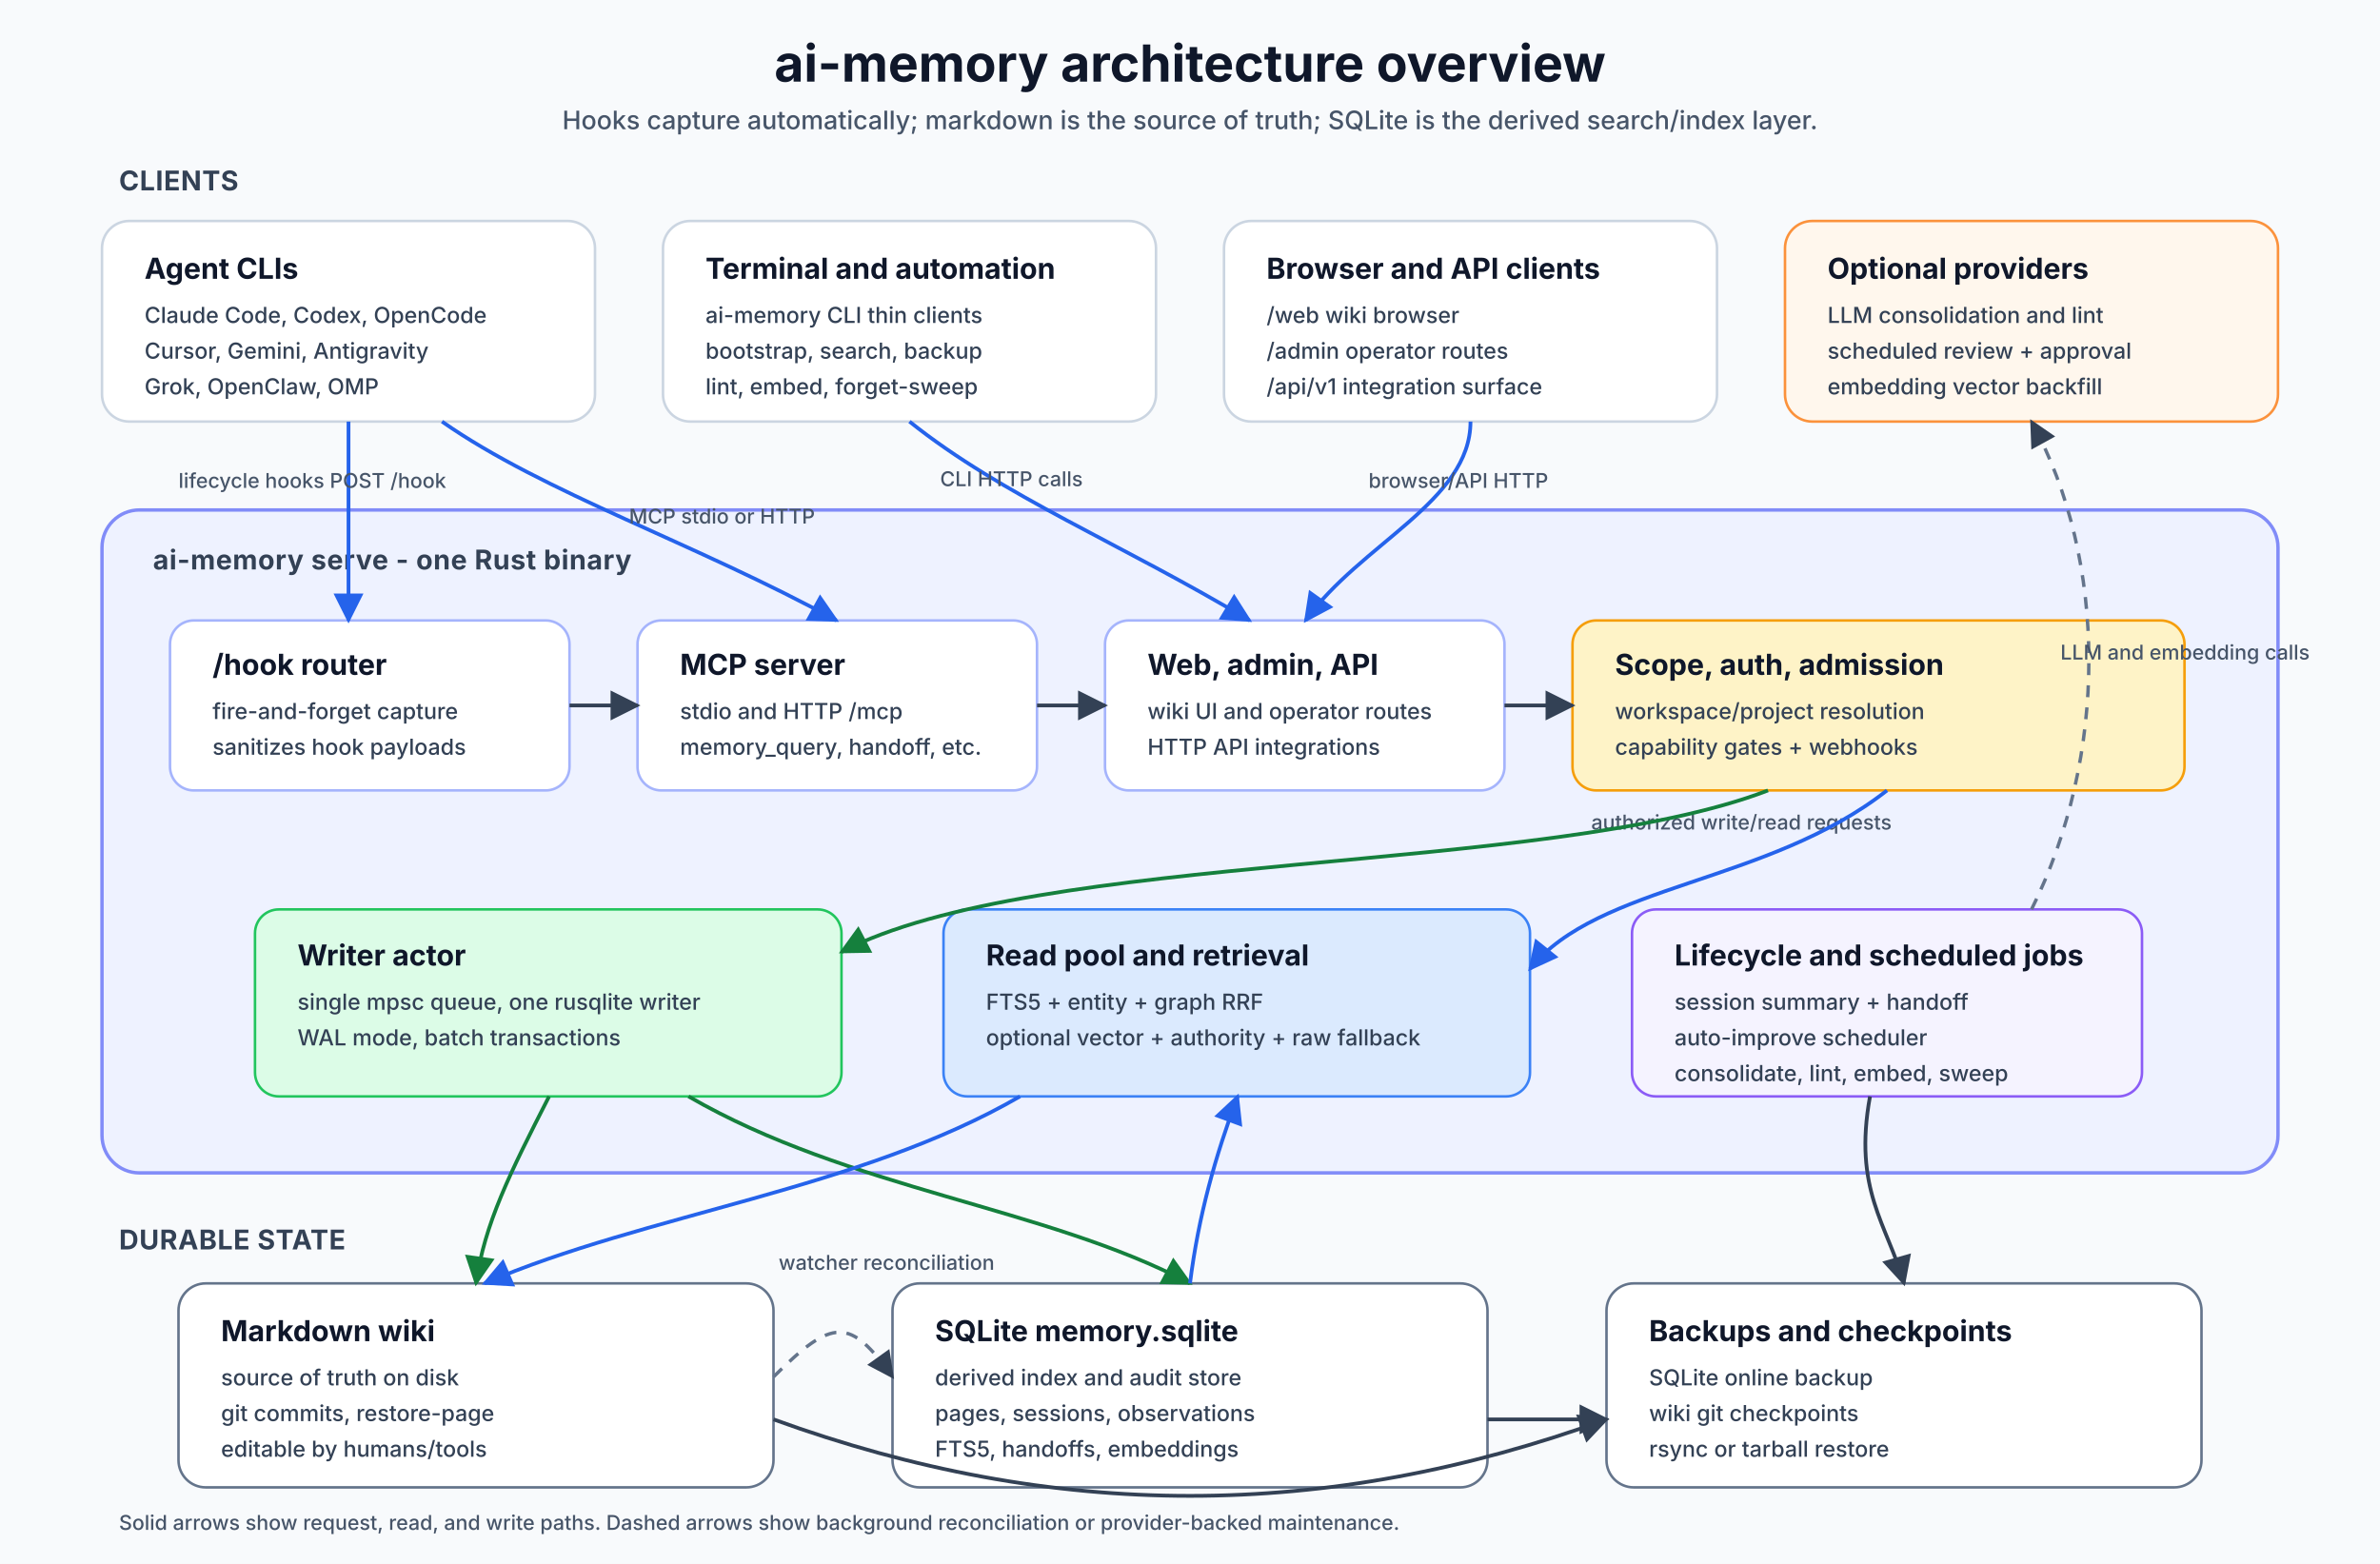
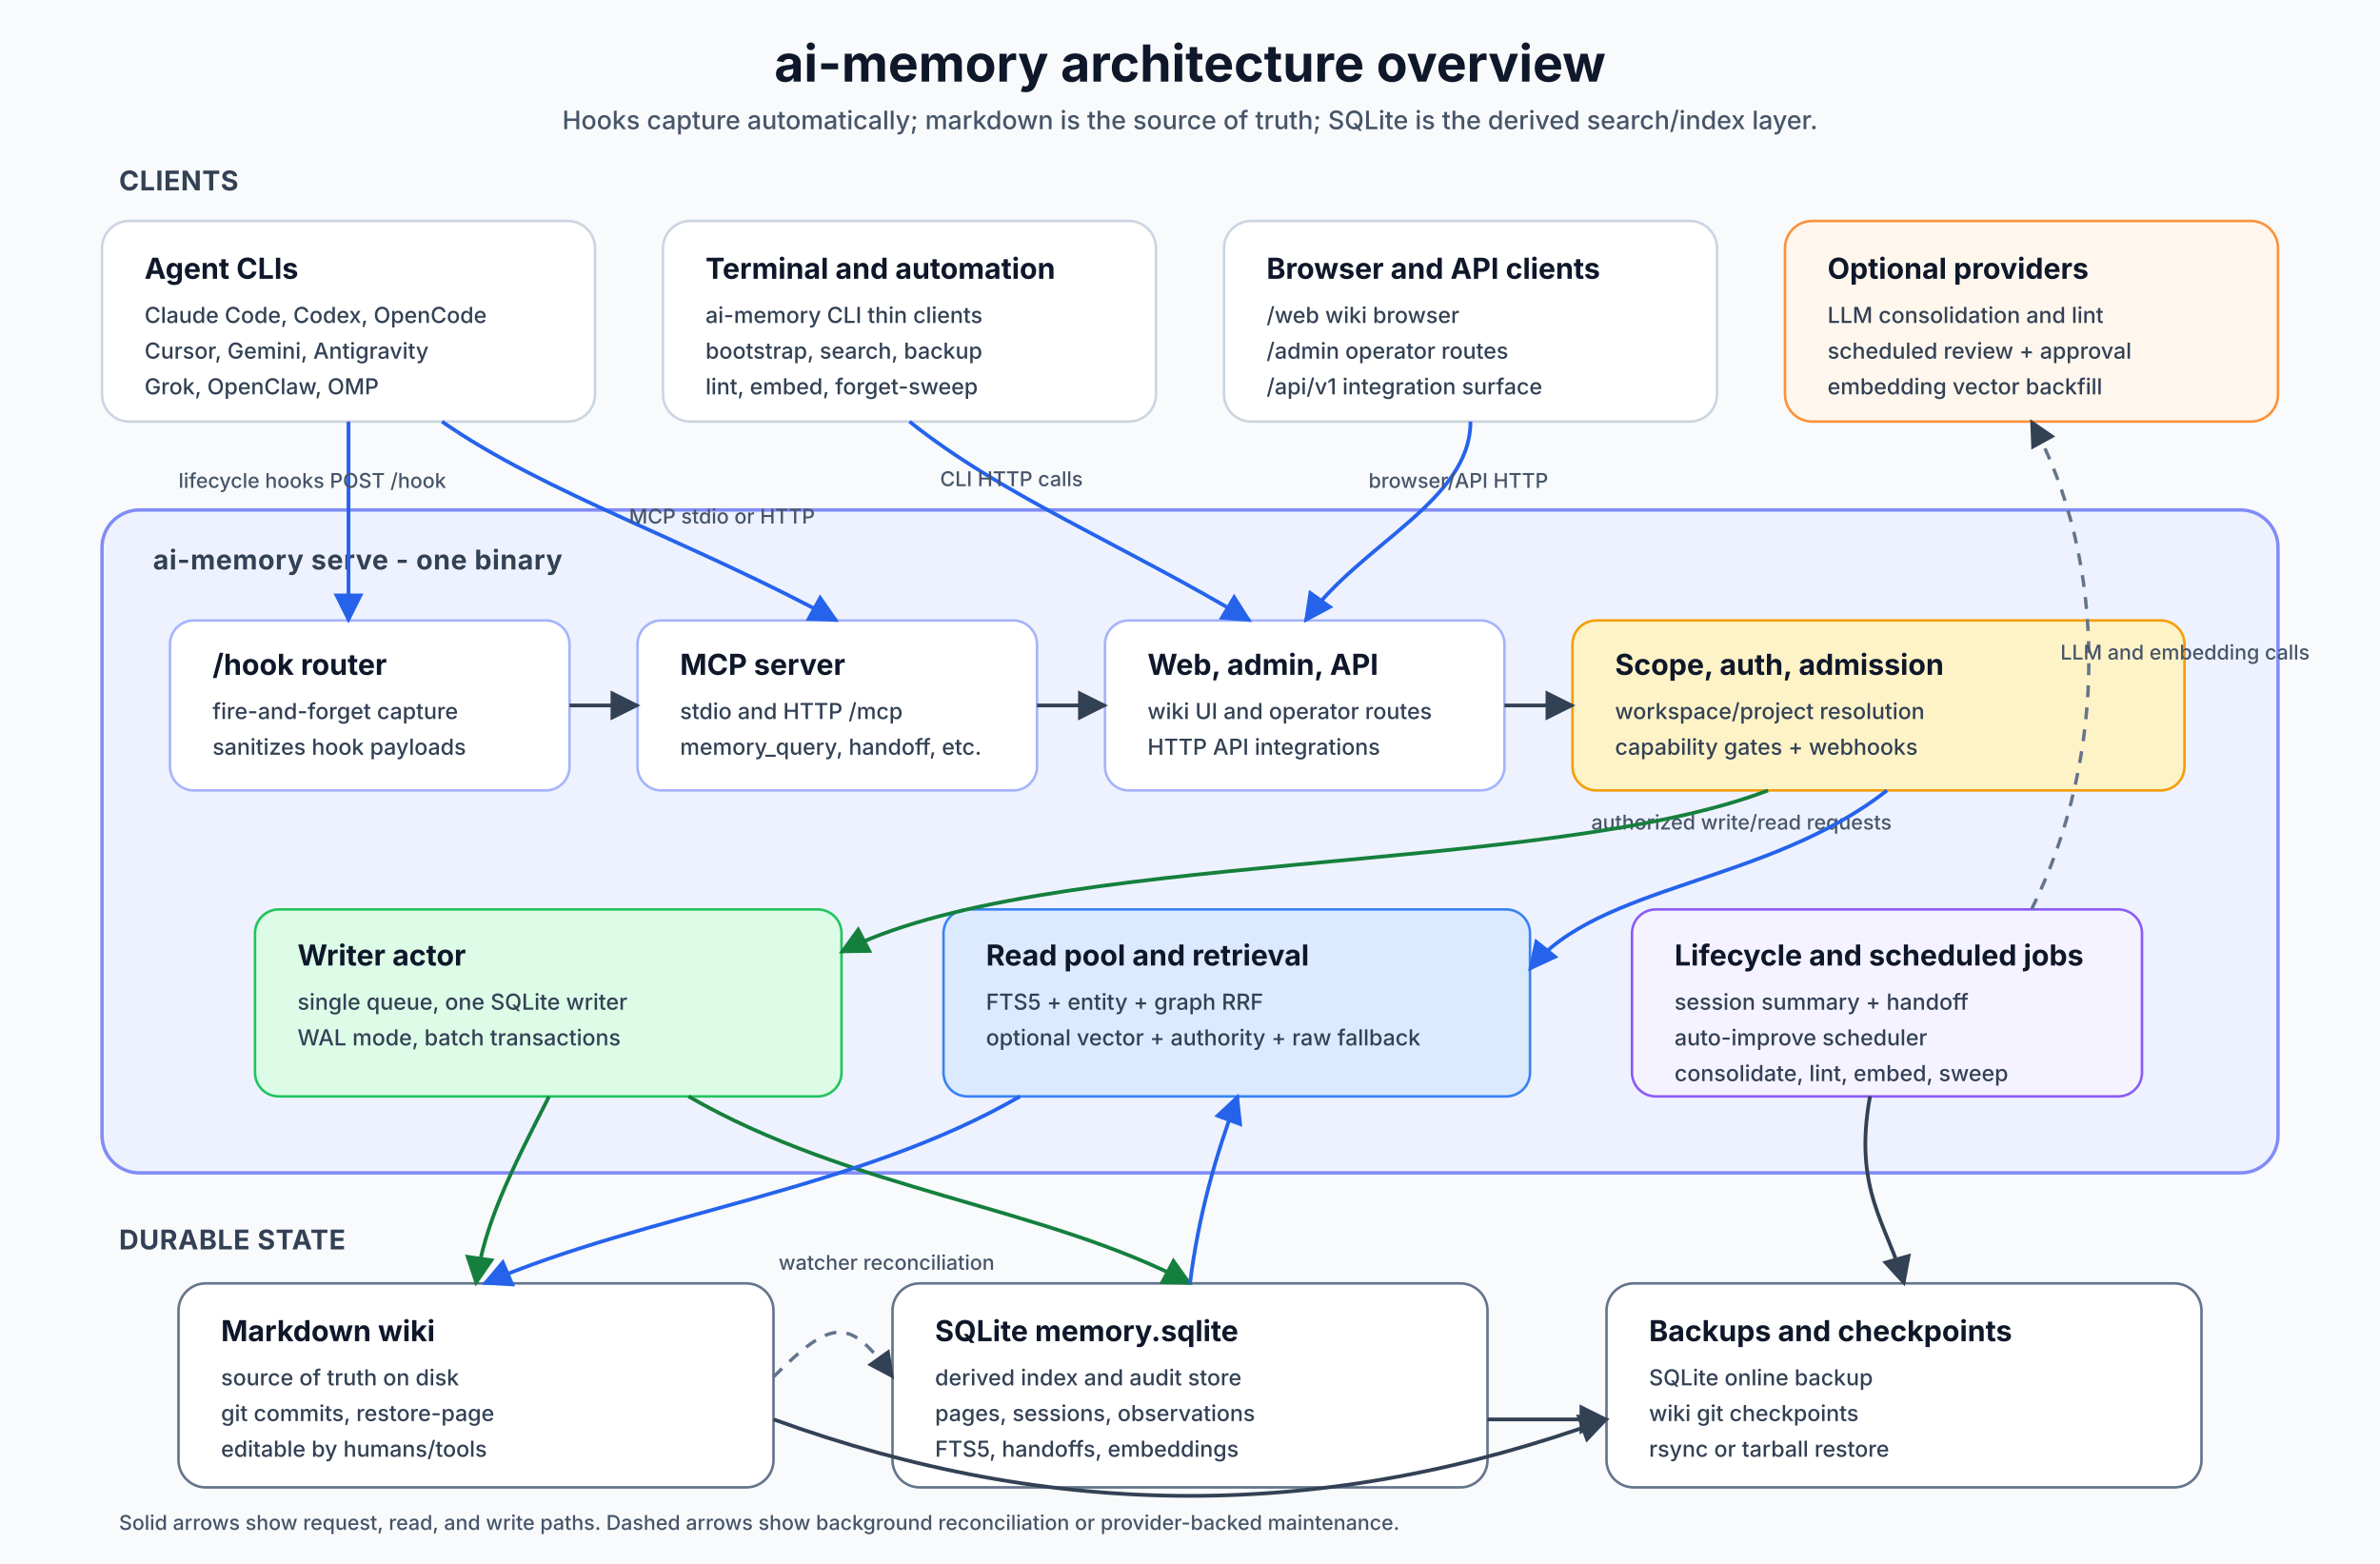
<svg xmlns="http://www.w3.org/2000/svg" width="1400" height="920" viewBox="0 0 1400 920" role="img" aria-labelledby="title desc">
  <defs>
    <marker id="arrow" viewBox="0 0 10 10" refX="9" refY="5" markerWidth="8" markerHeight="8" orient="auto-start-reverse">
      <path d="M 0 0 L 10 5 L 0 10 z" fill="#334155" />
    </marker>
    <marker id="arrow-blue" viewBox="0 0 10 10" refX="9" refY="5" markerWidth="8" markerHeight="8" orient="auto-start-reverse">
      <path d="M 0 0 L 10 5 L 0 10 z" fill="#2563eb" />
    </marker>
    <marker id="arrow-green" viewBox="0 0 10 10" refX="9" refY="5" markerWidth="8" markerHeight="8" orient="auto-start-reverse">
      <path d="M 0 0 L 10 5 L 0 10 z" fill="#15803d" />
    </marker>
    <style>
      .canvas { fill: #f8fafc; }
      .title { font: 700 30px system-ui, -apple-system, BlinkMacSystemFont, "Segoe UI", sans-serif; fill: #0f172a; }
      .subtitle { font: 500 15px system-ui, -apple-system, BlinkMacSystemFont, "Segoe UI", sans-serif; fill: #475569; }
      .group-label { font: 700 16px system-ui, -apple-system, BlinkMacSystemFont, "Segoe UI", sans-serif; fill: #334155; letter-spacing: .02em; }
      .box-title { font: 700 17px system-ui, -apple-system, BlinkMacSystemFont, "Segoe UI", sans-serif; fill: #0f172a; }
      .box-text { font: 500 13px system-ui, -apple-system, BlinkMacSystemFont, "Segoe UI", sans-serif; fill: #334155; }
      .small { font: 500 12px system-ui, -apple-system, BlinkMacSystemFont, "Segoe UI", sans-serif; fill: #475569; }
      .client { fill: #ffffff; stroke: #cbd5e1; stroke-width: 1.5; rx: 16; }
      .server { fill: #eef2ff; stroke: #818cf8; stroke-width: 2; rx: 22; }
      .route { fill: #ffffff; stroke: #a5b4fc; stroke-width: 1.5; rx: 14; }
      .boundary { fill: #fef3c7; stroke: #f59e0b; stroke-width: 1.5; rx: 14; }
      .writer { fill: #dcfce7; stroke: #22c55e; stroke-width: 1.5; rx: 14; }
      .reader { fill: #dbeafe; stroke: #3b82f6; stroke-width: 1.5; rx: 14; }
      .job { fill: #f5f3ff; stroke: #8b5cf6; stroke-width: 1.5; rx: 14; }
      .store { fill: #ffffff; stroke: #64748b; stroke-width: 1.5; rx: 16; }
      .external { fill: #fff7ed; stroke: #fb923c; stroke-width: 1.5; rx: 16; }
      .arrow { fill: none; stroke: #334155; stroke-width: 2.2; marker-end: url(#arrow); }
      .arrow-blue { fill: none; stroke: #2563eb; stroke-width: 2.2; marker-end: url(#arrow-blue); }
      .arrow-green { fill: none; stroke: #15803d; stroke-width: 2.2; marker-end: url(#arrow-green); }
      .arrow-dashed { fill: none; stroke: #64748b; stroke-width: 2; stroke-dasharray: 7 6; marker-end: url(#arrow); }
    </style>
  </defs>
  <rect class="canvas" x="0" y="0" width="1400" height="920" />
  <text class="title" x="700" y="48" text-anchor="middle">ai-memory architecture overview</text>
  <text class="subtitle" x="700" y="76" text-anchor="middle">Hooks capture automatically; markdown is the source of truth; SQLite is the derived search/index layer.</text>
  <text class="group-label" x="70" y="112">CLIENTS</text>
  <rect class="client" x="60" y="130" width="290" height="118" />
  <text class="box-title" x="85" y="164">Agent CLIs</text>
  <text class="box-text" x="85" y="190">Claude Code, Codex, OpenCode</text>
  <text class="box-text" x="85" y="211">Cursor, Gemini, Antigravity</text>
  <text class="box-text" x="85" y="232">Grok, OpenClaw, OMP</text>
  <rect class="client" x="390" y="130" width="290" height="118" />
  <text class="box-title" x="415" y="164">Terminal and automation</text>
  <text class="box-text" x="415" y="190">ai-memory CLI thin clients</text>
  <text class="box-text" x="415" y="211">bootstrap, search, backup</text>
  <text class="box-text" x="415" y="232">lint, embed, forget-sweep</text>
  <rect class="client" x="720" y="130" width="290" height="118" />
  <text class="box-title" x="745" y="164">Browser and API clients</text>
  <text class="box-text" x="745" y="190">/web wiki browser</text>
  <text class="box-text" x="745" y="211">/admin operator routes</text>
  <text class="box-text" x="745" y="232">/api/v1 integration surface</text>
  <rect class="external" x="1050" y="130" width="290" height="118" />
  <text class="box-title" x="1075" y="164">Optional providers</text>
  <text class="box-text" x="1075" y="190">LLM consolidation and lint</text>
  <text class="box-text" x="1075" y="211">scheduled review + approval</text>
  <text class="box-text" x="1075" y="232">embedding vector backfill</text>
  <rect class="server" x="60" y="300" width="1280" height="390" />
-   <text class="group-label" x="90" y="335">ai-memory serve - one Rust binary</text>
+   <text class="group-label" x="90" y="335">ai-memory serve - one binary</text>
  <rect class="route" x="100" y="365" width="235" height="100" />
  <text class="box-title" x="125" y="397">/hook router</text>
  <text class="box-text" x="125" y="423">fire-and-forget capture</text>
  <text class="box-text" x="125" y="444">sanitizes hook payloads</text>
  <rect class="route" x="375" y="365" width="235" height="100" />
  <text class="box-title" x="400" y="397">MCP server</text>
  <text class="box-text" x="400" y="423">stdio and HTTP /mcp</text>
  <text class="box-text" x="400" y="444">memory_query, handoff, etc.</text>
  <rect class="route" x="650" y="365" width="235" height="100" />
  <text class="box-title" x="675" y="397">Web, admin, API</text>
  <text class="box-text" x="675" y="423">wiki UI and operator routes</text>
  <text class="box-text" x="675" y="444">HTTP API integrations</text>
  <rect class="boundary" x="925" y="365" width="360" height="100" />
  <text class="box-title" x="950" y="397">Scope, auth, admission</text>
  <text class="box-text" x="950" y="423">workspace/project resolution</text>
  <text class="box-text" x="950" y="444">capability gates + webhooks</text>
  <rect class="writer" x="150" y="535" width="345" height="110" />
  <text class="box-title" x="175" y="568">Writer actor</text>
-   <text class="box-text" x="175" y="594">single mpsc queue, one rusqlite writer</text>
+   <text class="box-text" x="175" y="594">single queue, one SQLite writer</text>
  <text class="box-text" x="175" y="615">WAL mode, batch transactions</text>
  <rect class="reader" x="555" y="535" width="345" height="110" />
  <text class="box-title" x="580" y="568">Read pool and retrieval</text>
  <text class="box-text" x="580" y="594">FTS5 + entity + graph RRF</text>
  <text class="box-text" x="580" y="615">optional vector + authority + raw fallback</text>
  <rect class="job" x="960" y="535" width="300" height="110" />
  <text class="box-title" x="985" y="568">Lifecycle and scheduled jobs</text>
  <text class="box-text" x="985" y="594">session summary + handoff</text>
  <text class="box-text" x="985" y="615">auto-improve scheduler</text>
  <text class="box-text" x="985" y="636">consolidate, lint, embed, sweep</text>
  <text class="group-label" x="70" y="735">DURABLE STATE</text>
  <rect class="store" x="105" y="755" width="350" height="120" />
  <text class="box-title" x="130" y="789">Markdown wiki</text>
  <text class="box-text" x="130" y="815">source of truth on disk</text>
  <text class="box-text" x="130" y="836">git commits, restore-page</text>
  <text class="box-text" x="130" y="857">editable by humans/tools</text>
  <rect class="store" x="525" y="755" width="350" height="120" />
  <text class="box-title" x="550" y="789">SQLite memory.sqlite</text>
  <text class="box-text" x="550" y="815">derived index and audit store</text>
  <text class="box-text" x="550" y="836">pages, sessions, observations</text>
  <text class="box-text" x="550" y="857">FTS5, handoffs, embeddings</text>
  <rect class="store" x="945" y="755" width="350" height="120" />
  <text class="box-title" x="970" y="789">Backups and checkpoints</text>
  <text class="box-text" x="970" y="815">SQLite online backup</text>
  <text class="box-text" x="970" y="836">wiki git checkpoints</text>
  <text class="box-text" x="970" y="857">rsync or tarball restore</text>
  <path class="arrow-blue" d="M 205 248 C 205 280 205 320 205 365" />
  <text class="small" x="105" y="287">lifecycle hooks POST /hook</text>
  <path class="arrow-blue" d="M 260 248 C 320 290 410 320 492 365" />
  <text class="small" x="370" y="308">MCP stdio or HTTP</text>
  <path class="arrow-blue" d="M 535 248 C 590 292 660 320 735 365" />
  <text class="small" x="553" y="286">CLI HTTP calls</text>
  <path class="arrow-blue" d="M 865 248 C 865 295 800 320 768 365" />
  <text class="small" x="805" y="287">browser/API HTTP</text>
  <path class="arrow" d="M 335 415 L 375 415" />
  <path class="arrow" d="M 610 415 L 650 415" />
  <path class="arrow" d="M 885 415 L 925 415" />
  <text class="small" x="936" y="488">authorized write/read requests</text>
  <path class="arrow-green" d="M 1040 465 C 910 515 610 500 495 560" />
  <path class="arrow-blue" d="M 1110 465 C 1040 520 940 520 900 570" />
  <path class="arrow-green" d="M 323 645 C 300 690 285 720 280 755" />
  <path class="arrow-green" d="M 405 645 C 500 700 615 710 700 755" />
  <path class="arrow-blue" d="M 700 755 C 705 715 715 680 728 645" />
  <path class="arrow-blue" d="M 600 645 C 505 700 380 714 285 755" />
  <path class="arrow-dashed" d="M 455 810 C 490 775 500 775 525 810" />
  <text class="small" x="458" y="747">watcher reconciliation</text>
  <path class="arrow" d="M 1100 645 C 1090 700 1110 720 1120 755" />
  <path class="arrow" d="M 455 835 C 620 895 780 895 945 835" />
  <path class="arrow" d="M 875 835 C 900 835 920 835 945 835" />
  <path class="arrow-dashed" d="M 1195 535 C 1240 445 1240 330 1195 248" />
  <text class="small" x="1212" y="388">LLM and embedding calls</text>
  <text class="small" x="70" y="900">Solid arrows show request, read, and write paths. Dashed arrows show background reconciliation or provider-backed maintenance.</text>
</svg>
